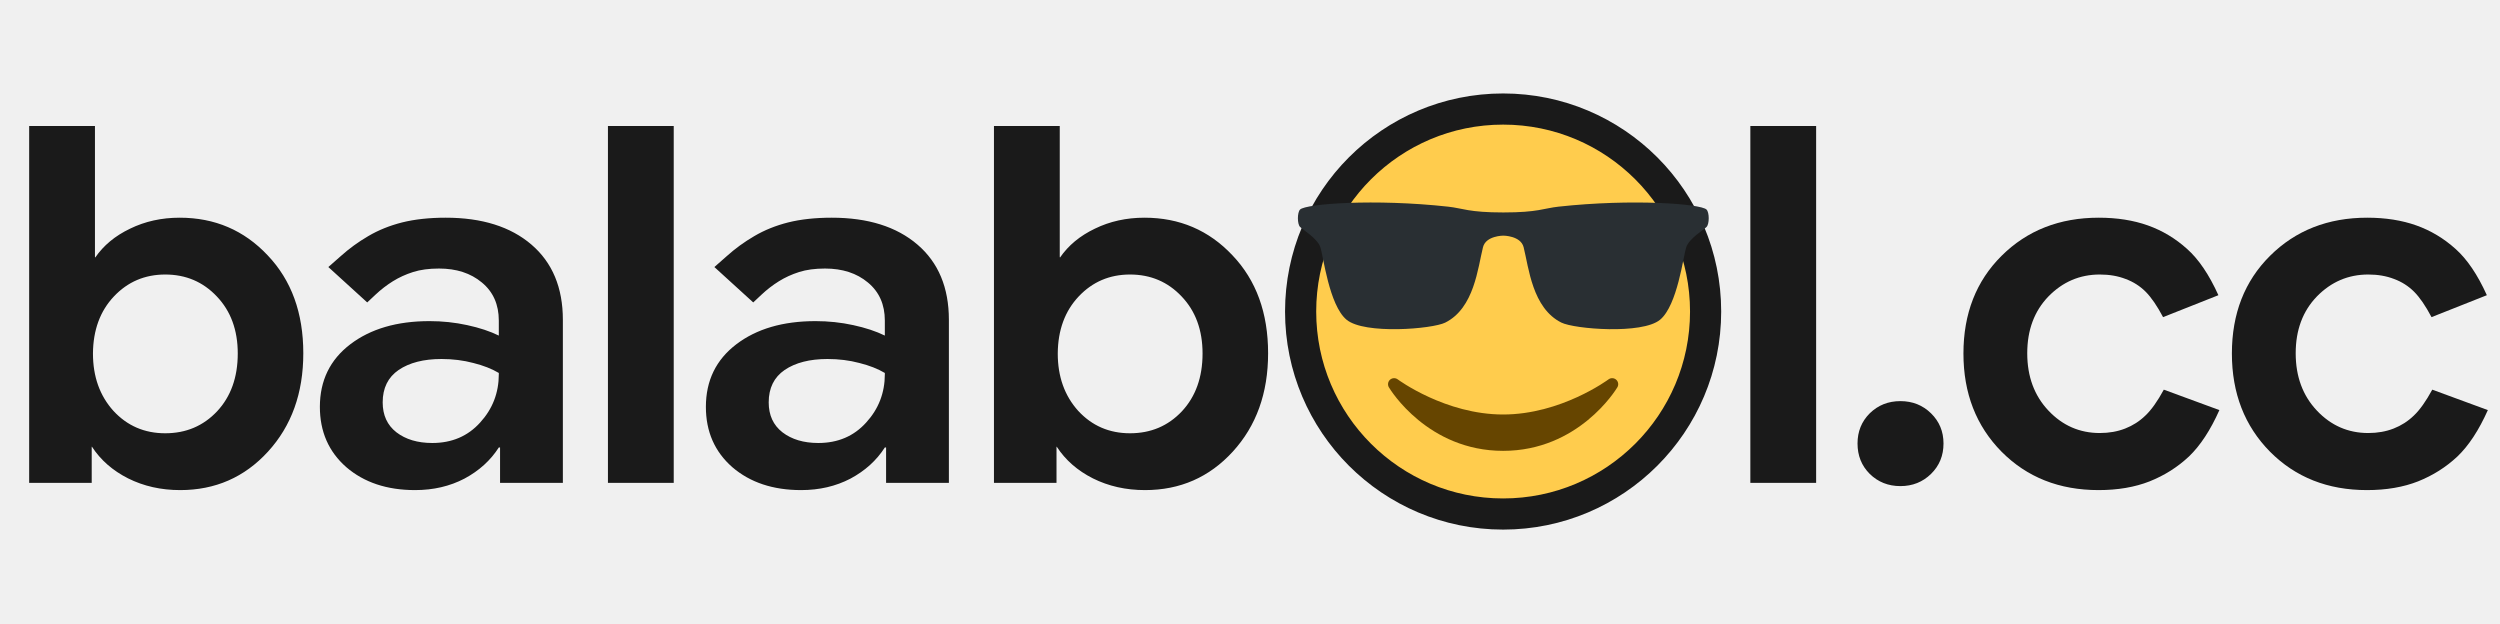
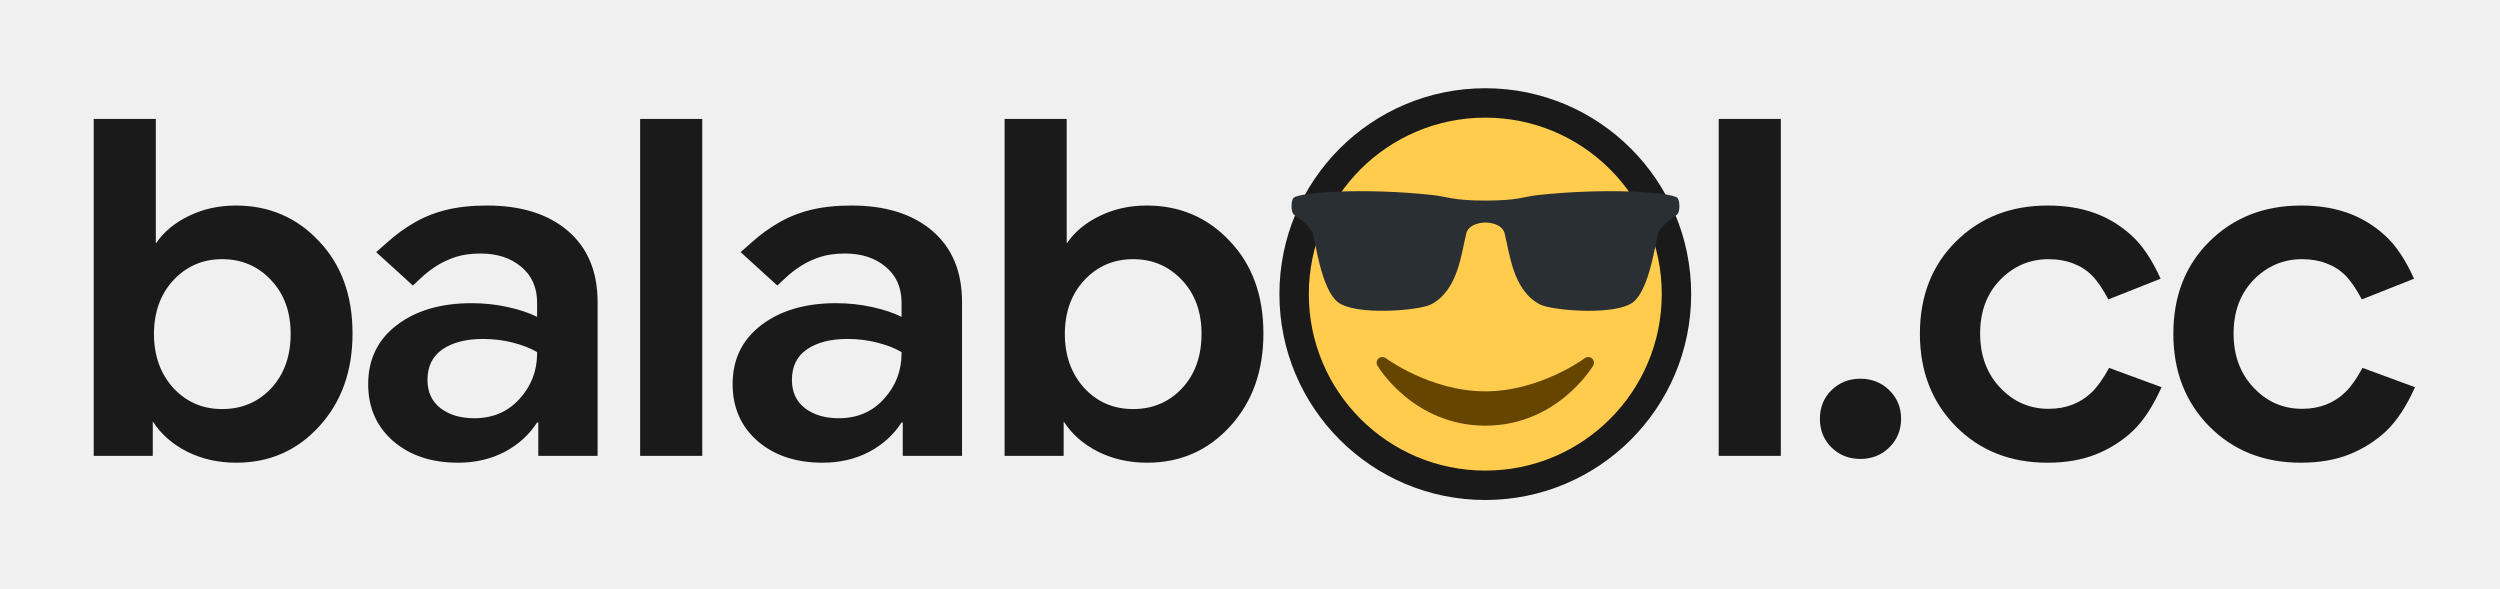
- <svg xmlns="http://www.w3.org/2000/svg" width="321" height="80" viewBox="0 0 321 80" fill="none">
+ <svg xmlns="http://www.w3.org/2000/svg" width="340" height="80" viewBox="0 0 340 80" fill="none">
+   <path d="M32.136 62.928C29.683 62.928 27.453 62.427 25.448 61.424C23.464 60.421 21.917 59.067 20.808 57.36H18.824L20.776 55.344V62H12.744V16.176H21.192V32.976L21.224 33.072C22.291 31.515 23.784 30.277 25.704 29.36C27.624 28.421 29.747 27.952 32.072 27.952C36.573 27.952 40.339 29.563 43.368 32.784C46.419 35.984 47.944 40.176 47.944 45.36C47.944 50.48 46.429 54.693 43.4 58C40.392 61.285 36.637 62.928 32.136 62.928ZM30.216 55.632C32.883 55.632 35.101 54.693 36.872 52.816C38.643 50.917 39.528 48.443 39.528 45.392C39.528 42.384 38.632 39.941 36.84 38.064C35.069 36.187 32.861 35.248 30.216 35.248C27.592 35.248 25.395 36.187 23.624 38.064C21.853 39.941 20.957 42.384 20.936 45.392C20.936 48.357 21.811 50.811 23.56 52.752C25.331 54.672 27.549 55.632 30.216 55.632ZM62.295 62.928C58.69 62.928 55.746 61.947 53.464 59.984C51.202 58 50.072 55.419 50.072 52.24C50.072 48.869 51.373 46.192 53.975 44.208C56.578 42.224 59.97 41.232 64.151 41.232C65.816 41.232 67.426 41.403 68.984 41.744C70.562 42.085 71.917 42.533 73.047 43.088V41.168C73.047 39.099 72.322 37.467 70.871 36.272C69.442 35.077 67.608 34.48 65.368 34.48C64.088 34.48 62.978 34.629 62.039 34.928C61.101 35.227 60.237 35.621 59.447 36.112C58.658 36.603 57.911 37.179 57.208 37.84C56.504 38.501 56.151 38.832 56.151 38.832L51.16 34.288C51.16 34.288 51.693 33.819 52.76 32.88C53.826 31.92 54.999 31.067 56.279 30.32C57.581 29.552 59.032 28.965 60.632 28.56C62.253 28.155 64.12 27.952 66.231 27.952C70.882 27.952 74.552 29.104 77.24 31.408C79.927 33.712 81.272 36.933 81.272 41.072V62H73.207V54.928L75.127 57.456H73.047C71.981 59.12 70.509 60.453 68.632 61.456C66.754 62.437 64.642 62.928 62.295 62.928ZM64.504 56.88C67.021 56.88 69.069 56.005 70.647 54.256C72.248 52.507 73.047 50.437 73.047 48.048V47.888C72.151 47.355 71.064 46.928 69.784 46.608C68.504 46.267 67.138 46.096 65.688 46.096C63.405 46.096 61.57 46.565 60.184 47.504C58.818 48.443 58.136 49.829 58.136 51.664C58.136 53.307 58.722 54.587 59.895 55.504C61.09 56.421 62.626 56.88 64.504 56.88ZM87.059 62V16.176H95.507V62H87.059ZM111.861 62.928C108.255 62.928 105.311 61.947 103.029 59.984C100.767 58 99.636 55.419 99.636 52.24C99.636 48.869 100.938 46.192 103.541 44.208C106.143 42.224 109.535 41.232 113.717 41.232C115.381 41.232 116.991 41.403 118.549 41.744C120.127 42.085 121.482 42.533 122.613 43.088V41.168C122.613 39.099 121.887 37.467 120.437 36.272C119.007 35.077 117.173 34.48 114.933 34.48C113.653 34.48 112.543 34.629 111.605 34.928C110.666 35.227 109.802 35.621 109.013 36.112C108.223 36.603 107.477 37.179 106.773 37.84C106.069 38.501 105.717 38.832 105.717 38.832L100.725 34.288C100.725 34.288 101.258 33.819 102.325 32.88C103.391 31.92 104.565 31.067 105.845 30.32C107.146 29.552 108.597 28.965 110.197 28.56C111.818 28.155 113.685 27.952 115.797 27.952C120.447 27.952 124.117 29.104 126.805 31.408C129.493 33.712 130.837 36.933 130.837 41.072V62H122.773V54.928L124.693 57.456H122.613C121.546 59.12 120.074 60.453 118.197 61.456C116.319 62.437 114.207 62.928 111.861 62.928ZM114.069 56.88C116.586 56.88 118.634 56.005 120.213 54.256C121.813 52.507 122.613 50.437 122.613 48.048V47.888C121.717 47.355 120.629 46.928 119.349 46.608C118.069 46.267 116.703 46.096 115.253 46.096C112.97 46.096 111.135 46.565 109.749 47.504C108.383 48.443 107.701 49.829 107.701 51.664C107.701 53.307 108.287 54.587 109.461 55.504C110.655 56.421 112.191 56.88 114.069 56.88ZM156.016 62.928C153.563 62.928 151.333 62.427 149.328 61.424C147.344 60.421 145.797 59.067 144.688 57.36H142.704L144.656 55.344V62H136.624V16.176H145.072V32.976L145.104 33.072C146.171 31.515 147.664 30.277 149.584 29.36C151.504 28.421 153.627 27.952 155.952 27.952C160.453 27.952 164.219 29.563 167.248 32.784C170.299 35.984 171.824 40.176 171.824 45.36C171.824 50.48 170.309 54.693 167.28 58C164.272 61.285 160.517 62.928 156.016 62.928ZM154.096 55.632C156.763 55.632 158.981 54.693 160.752 52.816C162.523 50.917 163.408 48.443 163.408 45.392C163.408 42.384 162.512 39.941 160.72 38.064C158.949 36.187 156.741 35.248 154.096 35.248C151.472 35.248 149.275 36.187 147.504 38.064C145.733 39.941 144.837 42.384 144.816 45.392C144.816 48.357 145.691 50.811 147.44 52.752C149.211 54.672 151.429 55.632 154.096 55.632Z" fill="#1A1A1A" />
  <g clip-path="url(#clip0_70_2)">
-     <path d="M23.136 62.928C20.683 62.928 18.453 62.427 16.448 61.424C14.464 60.421 12.917 59.067 11.808 57.36H9.824L11.776 55.344V62H3.744V16.176H12.192V32.976L12.224 33.072C13.291 31.515 14.784 30.277 16.704 29.36C18.624 28.421 20.747 27.952 23.072 27.952C27.573 27.952 31.339 29.563 34.368 32.784C37.419 35.984 38.944 40.176 38.944 45.36C38.944 50.48 37.429 54.693 34.4 58C31.392 61.285 27.637 62.928 23.136 62.928ZM21.216 55.632C23.883 55.632 26.101 54.693 27.872 52.816C29.643 50.917 30.528 48.443 30.528 45.392C30.528 42.384 29.632 39.941 27.84 38.064C26.069 36.187 23.861 35.248 21.216 35.248C18.592 35.248 16.395 36.187 14.624 38.064C12.853 39.941 11.957 42.384 11.936 45.392C11.936 48.357 12.811 50.811 14.56 52.752C16.331 54.672 18.549 55.632 21.216 55.632ZM53.295 62.928C49.69 62.928 46.746 61.947 44.464 59.984C42.202 58 41.072 55.419 41.072 52.24C41.072 48.869 42.373 46.192 44.975 44.208C47.578 42.224 50.97 41.232 55.151 41.232C56.816 41.232 58.426 41.403 59.983 41.744C61.562 42.085 62.917 42.533 64.047 43.088V41.168C64.047 39.099 63.322 37.467 61.871 36.272C60.442 35.077 58.608 34.48 56.367 34.48C55.087 34.48 53.978 34.629 53.039 34.928C52.101 35.227 51.237 35.621 50.447 36.112C49.658 36.603 48.911 37.179 48.208 37.84C47.504 38.501 47.151 38.832 47.151 38.832L42.16 34.288C42.16 34.288 42.693 33.819 43.76 32.88C44.826 31.92 45.999 31.067 47.279 30.32C48.581 29.552 50.032 28.965 51.632 28.56C53.253 28.155 55.12 27.952 57.231 27.952C61.882 27.952 65.552 29.104 68.24 31.408C70.927 33.712 72.272 36.933 72.272 41.072V62H64.207V54.928L66.127 57.456H64.047C62.981 59.12 61.509 60.453 59.632 61.456C57.754 62.437 55.642 62.928 53.295 62.928ZM55.504 56.88C58.021 56.88 60.069 56.005 61.648 54.256C63.248 52.507 64.047 50.437 64.047 48.048V47.888C63.151 47.355 62.063 46.928 60.783 46.608C59.504 46.267 58.138 46.096 56.688 46.096C54.405 46.096 52.57 46.565 51.184 47.504C49.818 48.443 49.136 49.829 49.136 51.664C49.136 53.307 49.722 54.587 50.895 55.504C52.09 56.421 53.626 56.88 55.504 56.88ZM78.059 62V16.176H86.507V62H78.059ZM102.861 62.928C99.255 62.928 96.311 61.947 94.028 59.984C91.767 58 90.636 55.419 90.636 52.24C90.636 48.869 91.938 46.192 94.54 44.208C97.143 42.224 100.535 41.232 104.717 41.232C106.381 41.232 107.991 41.403 109.549 41.744C111.127 42.085 112.482 42.533 113.613 43.088V41.168C113.613 39.099 112.887 37.467 111.437 36.272C110.007 35.077 108.173 34.48 105.933 34.48C104.653 34.48 103.543 34.629 102.605 34.928C101.666 35.227 100.802 35.621 100.013 36.112C99.223 36.603 98.477 37.179 97.772 37.84C97.069 38.501 96.716 38.832 96.716 38.832L91.725 34.288C91.725 34.288 92.258 33.819 93.325 32.88C94.391 31.92 95.564 31.067 96.844 30.32C98.146 29.552 99.597 28.965 101.197 28.56C102.818 28.155 104.685 27.952 106.797 27.952C111.447 27.952 115.117 29.104 117.805 31.408C120.493 33.712 121.837 36.933 121.837 41.072V62H113.773V54.928L115.693 57.456H113.613C112.546 59.12 111.074 60.453 109.197 61.456C107.319 62.437 105.207 62.928 102.861 62.928ZM105.069 56.88C107.586 56.88 109.634 56.005 111.213 54.256C112.813 52.507 113.613 50.437 113.613 48.048V47.888C112.717 47.355 111.629 46.928 110.349 46.608C109.069 46.267 107.703 46.096 106.253 46.096C103.97 46.096 102.135 46.565 100.749 47.504C99.383 48.443 98.701 49.829 98.701 51.664C98.701 53.307 99.287 54.587 100.461 55.504C101.655 56.421 103.191 56.88 105.069 56.88ZM147.016 62.928C144.563 62.928 142.333 62.427 140.328 61.424C138.344 60.421 136.797 59.067 135.688 57.36H133.704L135.656 55.344V62H127.624V16.176H136.072V32.976L136.104 33.072C137.171 31.515 138.664 30.277 140.584 29.36C142.504 28.421 144.627 27.952 146.952 27.952C151.453 27.952 155.219 29.563 158.248 32.784C161.299 35.984 162.824 40.176 162.824 45.36C162.824 50.48 161.309 54.693 158.28 58C155.272 61.285 151.517 62.928 147.016 62.928ZM145.096 55.632C147.763 55.632 149.981 54.693 151.752 52.816C153.523 50.917 154.408 48.443 154.408 45.392C154.408 42.384 153.512 39.941 151.72 38.064C149.949 36.187 147.741 35.248 145.096 35.248C142.472 35.248 140.275 36.187 138.504 38.064C136.733 39.941 135.837 42.384 135.816 45.392C135.816 48.357 136.691 50.811 138.44 52.752C140.211 54.672 142.429 55.632 145.096 55.632Z" fill="#1A1A1A" />
-     <g clip-path="url(#clip1_70_2)">
-       <path d="M193 14C207.359 14 219 25.641 219 40C219 54.359 207.359 66 193 66C178.641 66 167 54.359 167 40C167 25.641 178.641 14 193 14Z" fill="#FFCC4D" stroke="#1A1A1A" stroke-width="4" />
-       <path fill-rule="evenodd" clip-rule="evenodd" d="M166.929 29.139C167.302 29.511 169.166 30.628 169.538 31.745C169.911 32.86 170.658 39.186 172.894 41.048C175.201 42.965 183.903 42.252 185.569 41.422C189.298 39.563 189.755 34.374 190.415 31.745C190.786 30.256 193.023 30.256 193.023 30.256C193.023 30.256 195.26 30.256 195.634 31.743C196.293 34.374 196.754 39.563 200.479 41.42C202.147 42.252 210.848 42.966 213.158 41.05C215.392 39.188 216.137 32.862 216.511 31.745C216.881 30.629 218.748 29.512 219.119 29.141C219.494 28.769 219.494 27.28 219.119 26.907C218.374 26.163 209.578 25.501 200.106 26.535C198.216 26.742 197.497 27.279 193.022 27.279C188.55 27.279 187.828 26.741 185.939 26.535C176.474 25.499 167.676 26.162 166.929 26.905C166.557 27.277 166.557 28.767 166.929 29.139Z" fill="#292F33" />
-       <path d="M207.521 48.756C207.244 48.506 206.83 48.49 206.533 48.711C206.473 48.756 200.432 53.222 193 53.222C185.586 53.222 179.526 48.756 179.467 48.711C179.17 48.49 178.756 48.509 178.479 48.756C178.204 49.005 178.141 49.416 178.333 49.733C178.533 50.068 183.337 57.889 193 57.889C202.663 57.889 207.468 50.068 207.667 49.733C207.859 49.414 207.798 49.005 207.521 48.756Z" fill="#664500" />
-     </g>
-     <path d="M224.744 62V16.176H233.192V62H224.744ZM244.01 62.416C242.452 62.416 241.14 61.893 240.074 60.848C239.028 59.803 238.506 58.501 238.506 56.944C238.506 55.408 239.028 54.117 240.074 53.072C241.14 52.027 242.452 51.504 244.01 51.504C245.567 51.504 246.879 52.027 247.946 53.072C249.012 54.117 249.546 55.408 249.546 56.944C249.546 58.501 249.012 59.803 247.946 60.848C246.879 61.893 245.567 62.416 244.01 62.416ZM269.45 62.928C264.415 62.928 260.266 61.285 257.002 58C253.738 54.693 252.106 50.491 252.106 45.392C252.106 40.272 253.738 36.091 257.002 32.848C260.287 29.584 264.447 27.952 269.482 27.952C271.828 27.952 273.93 28.283 275.786 28.944C277.642 29.605 279.316 30.608 280.81 31.952C282.303 33.275 283.647 35.259 284.842 37.904L277.738 40.72C276.97 39.269 276.223 38.181 275.498 37.456C274.772 36.731 273.919 36.187 272.938 35.824C271.956 35.44 270.847 35.248 269.61 35.248C267.05 35.248 264.852 36.187 263.018 38.064C261.204 39.941 260.298 42.373 260.298 45.36C260.298 48.347 261.204 50.8 263.018 52.72C264.831 54.64 267.028 55.6 269.61 55.6C270.804 55.6 271.892 55.408 272.874 55.024C273.855 54.64 274.719 54.085 275.466 53.36C276.234 52.635 277.023 51.525 277.834 50.032L284.97 52.656C283.818 55.237 282.516 57.221 281.066 58.608C279.615 59.973 277.93 61.04 276.01 61.808C274.111 62.555 271.924 62.928 269.45 62.928ZM303.92 62.928C298.885 62.928 294.736 61.285 291.472 58C288.208 54.693 286.575 50.491 286.575 45.392C286.575 40.272 288.208 36.091 291.472 32.848C294.757 29.584 298.917 27.952 303.951 27.952C306.298 27.952 308.4 28.283 310.256 28.944C312.112 29.605 313.786 30.608 315.28 31.952C316.773 33.275 318.117 35.259 319.312 37.904L312.208 40.72C311.44 39.269 310.693 38.181 309.968 37.456C309.242 36.731 308.389 36.187 307.408 35.824C306.426 35.44 305.317 35.248 304.08 35.248C301.52 35.248 299.322 36.187 297.488 38.064C295.674 39.941 294.767 42.373 294.767 45.36C294.767 48.347 295.674 50.8 297.488 52.72C299.301 54.64 301.498 55.6 304.08 55.6C305.274 55.6 306.362 55.408 307.344 55.024C308.325 54.64 309.189 54.085 309.936 53.36C310.704 52.635 311.493 51.525 312.304 50.032L319.44 52.656C318.288 55.237 316.986 57.221 315.536 58.608C314.085 59.973 312.4 61.04 310.48 61.808C308.581 62.555 306.394 62.928 303.92 62.928Z" fill="#1A1A1A" />
+     <path d="M202 14C216.359 14 228 25.641 228 40C228 54.359 216.359 66 202 66C187.641 66 176 54.359 176 40C176 25.641 187.641 14 202 14Z" fill="#FFCC4D" stroke="#1A1A1A" stroke-width="4" />
+     <path fill-rule="evenodd" clip-rule="evenodd" d="M175.929 29.139C176.302 29.511 178.166 30.628 178.538 31.745C178.911 32.86 179.658 39.187 181.894 41.048C184.201 42.965 192.903 42.252 194.569 41.422C198.298 39.563 198.755 34.374 199.415 31.745C199.786 30.256 202.023 30.256 202.023 30.256C202.023 30.256 204.26 30.256 204.634 31.743C205.293 34.374 205.754 39.563 209.479 41.42C211.147 42.252 219.848 42.966 222.158 41.05C224.392 39.188 225.137 32.862 225.511 31.745C225.881 30.629 227.748 29.512 228.119 29.141C228.494 28.769 228.494 27.28 228.119 26.907C227.374 26.163 218.578 25.501 209.106 26.535C207.216 26.742 206.497 27.279 202.022 27.279C197.55 27.279 196.828 26.741 194.939 26.535C185.474 25.499 176.676 26.162 175.929 26.905C175.557 27.277 175.557 28.767 175.929 29.139Z" fill="#292F33" />
+     <path d="M216.521 48.756C216.244 48.506 215.83 48.49 215.533 48.711C215.473 48.756 209.432 53.222 202 53.222C194.586 53.222 188.526 48.756 188.467 48.711C188.17 48.49 187.756 48.509 187.479 48.756C187.204 49.005 187.141 49.416 187.333 49.733C187.533 50.068 192.337 57.889 202 57.889C211.663 57.889 216.468 50.068 216.667 49.733C216.859 49.414 216.798 49.005 216.521 48.756Z" fill="#664500" />
  </g>
+   <path d="M233.744 62V16.176H242.192V62H233.744ZM253.01 62.416C251.452 62.416 250.14 61.893 249.074 60.848C248.028 59.803 247.506 58.501 247.506 56.944C247.506 55.408 248.028 54.117 249.074 53.072C250.14 52.027 251.452 51.504 253.01 51.504C254.567 51.504 255.879 52.027 256.946 53.072C258.012 54.117 258.546 55.408 258.546 56.944C258.546 58.501 258.012 59.803 256.946 60.848C255.879 61.893 254.567 62.416 253.01 62.416ZM278.45 62.928C273.415 62.928 269.266 61.285 266.002 58C262.738 54.693 261.106 50.491 261.106 45.392C261.106 40.272 262.738 36.091 266.002 32.848C269.287 29.584 273.447 27.952 278.482 27.952C280.828 27.952 282.93 28.283 284.786 28.944C286.642 29.605 288.316 30.608 289.81 31.952C291.303 33.275 292.647 35.259 293.842 37.904L286.738 40.72C285.97 39.269 285.223 38.181 284.498 37.456C283.772 36.731 282.919 36.187 281.938 35.824C280.956 35.44 279.847 35.248 278.61 35.248C276.05 35.248 273.852 36.187 272.018 38.064C270.204 39.941 269.298 42.373 269.298 45.36C269.298 48.347 270.204 50.8 272.018 52.72C273.831 54.64 276.028 55.6 278.61 55.6C279.804 55.6 280.892 55.408 281.874 55.024C282.855 54.64 283.719 54.085 284.466 53.36C285.234 52.635 286.023 51.525 286.834 50.032L293.97 52.656C292.818 55.237 291.516 57.221 290.066 58.608C288.615 59.973 286.93 61.04 285.01 61.808C283.111 62.555 280.924 62.928 278.45 62.928ZM312.92 62.928C307.885 62.928 303.736 61.285 300.472 58C297.208 54.693 295.575 50.491 295.575 45.392C295.575 40.272 297.208 36.091 300.472 32.848C303.757 29.584 307.917 27.952 312.951 27.952C315.298 27.952 317.4 28.283 319.256 28.944C321.112 29.605 322.786 30.608 324.28 31.952C325.773 33.275 327.117 35.259 328.312 37.904L321.208 40.72C320.44 39.269 319.693 38.181 318.968 37.456C318.242 36.731 317.389 36.187 316.408 35.824C315.426 35.44 314.317 35.248 313.08 35.248C310.52 35.248 308.322 36.187 306.488 38.064C304.674 39.941 303.767 42.373 303.767 45.36C303.767 48.347 304.674 50.8 306.488 52.72C308.301 54.64 310.498 55.6 313.08 55.6C314.274 55.6 315.362 55.408 316.344 55.024C317.325 54.64 318.189 54.085 318.936 53.36C319.704 52.635 320.493 51.525 321.304 50.032L328.44 52.656C327.288 55.237 325.986 57.221 324.536 58.608C323.085 59.973 321.4 61.04 319.48 61.808C317.581 62.555 315.394 62.928 312.92 62.928Z" fill="#1A1A1A" />
  <defs>
    <clipPath id="clip0_70_2">
-       <rect width="321" height="80" fill="white" />
-     </clipPath>
-     <clipPath id="clip1_70_2">
-       <rect width="56" height="56" fill="white" transform="translate(165 12)" />
+       <rect width="56" height="56" fill="white" transform="translate(174 12)" />
    </clipPath>
  </defs>
</svg>
